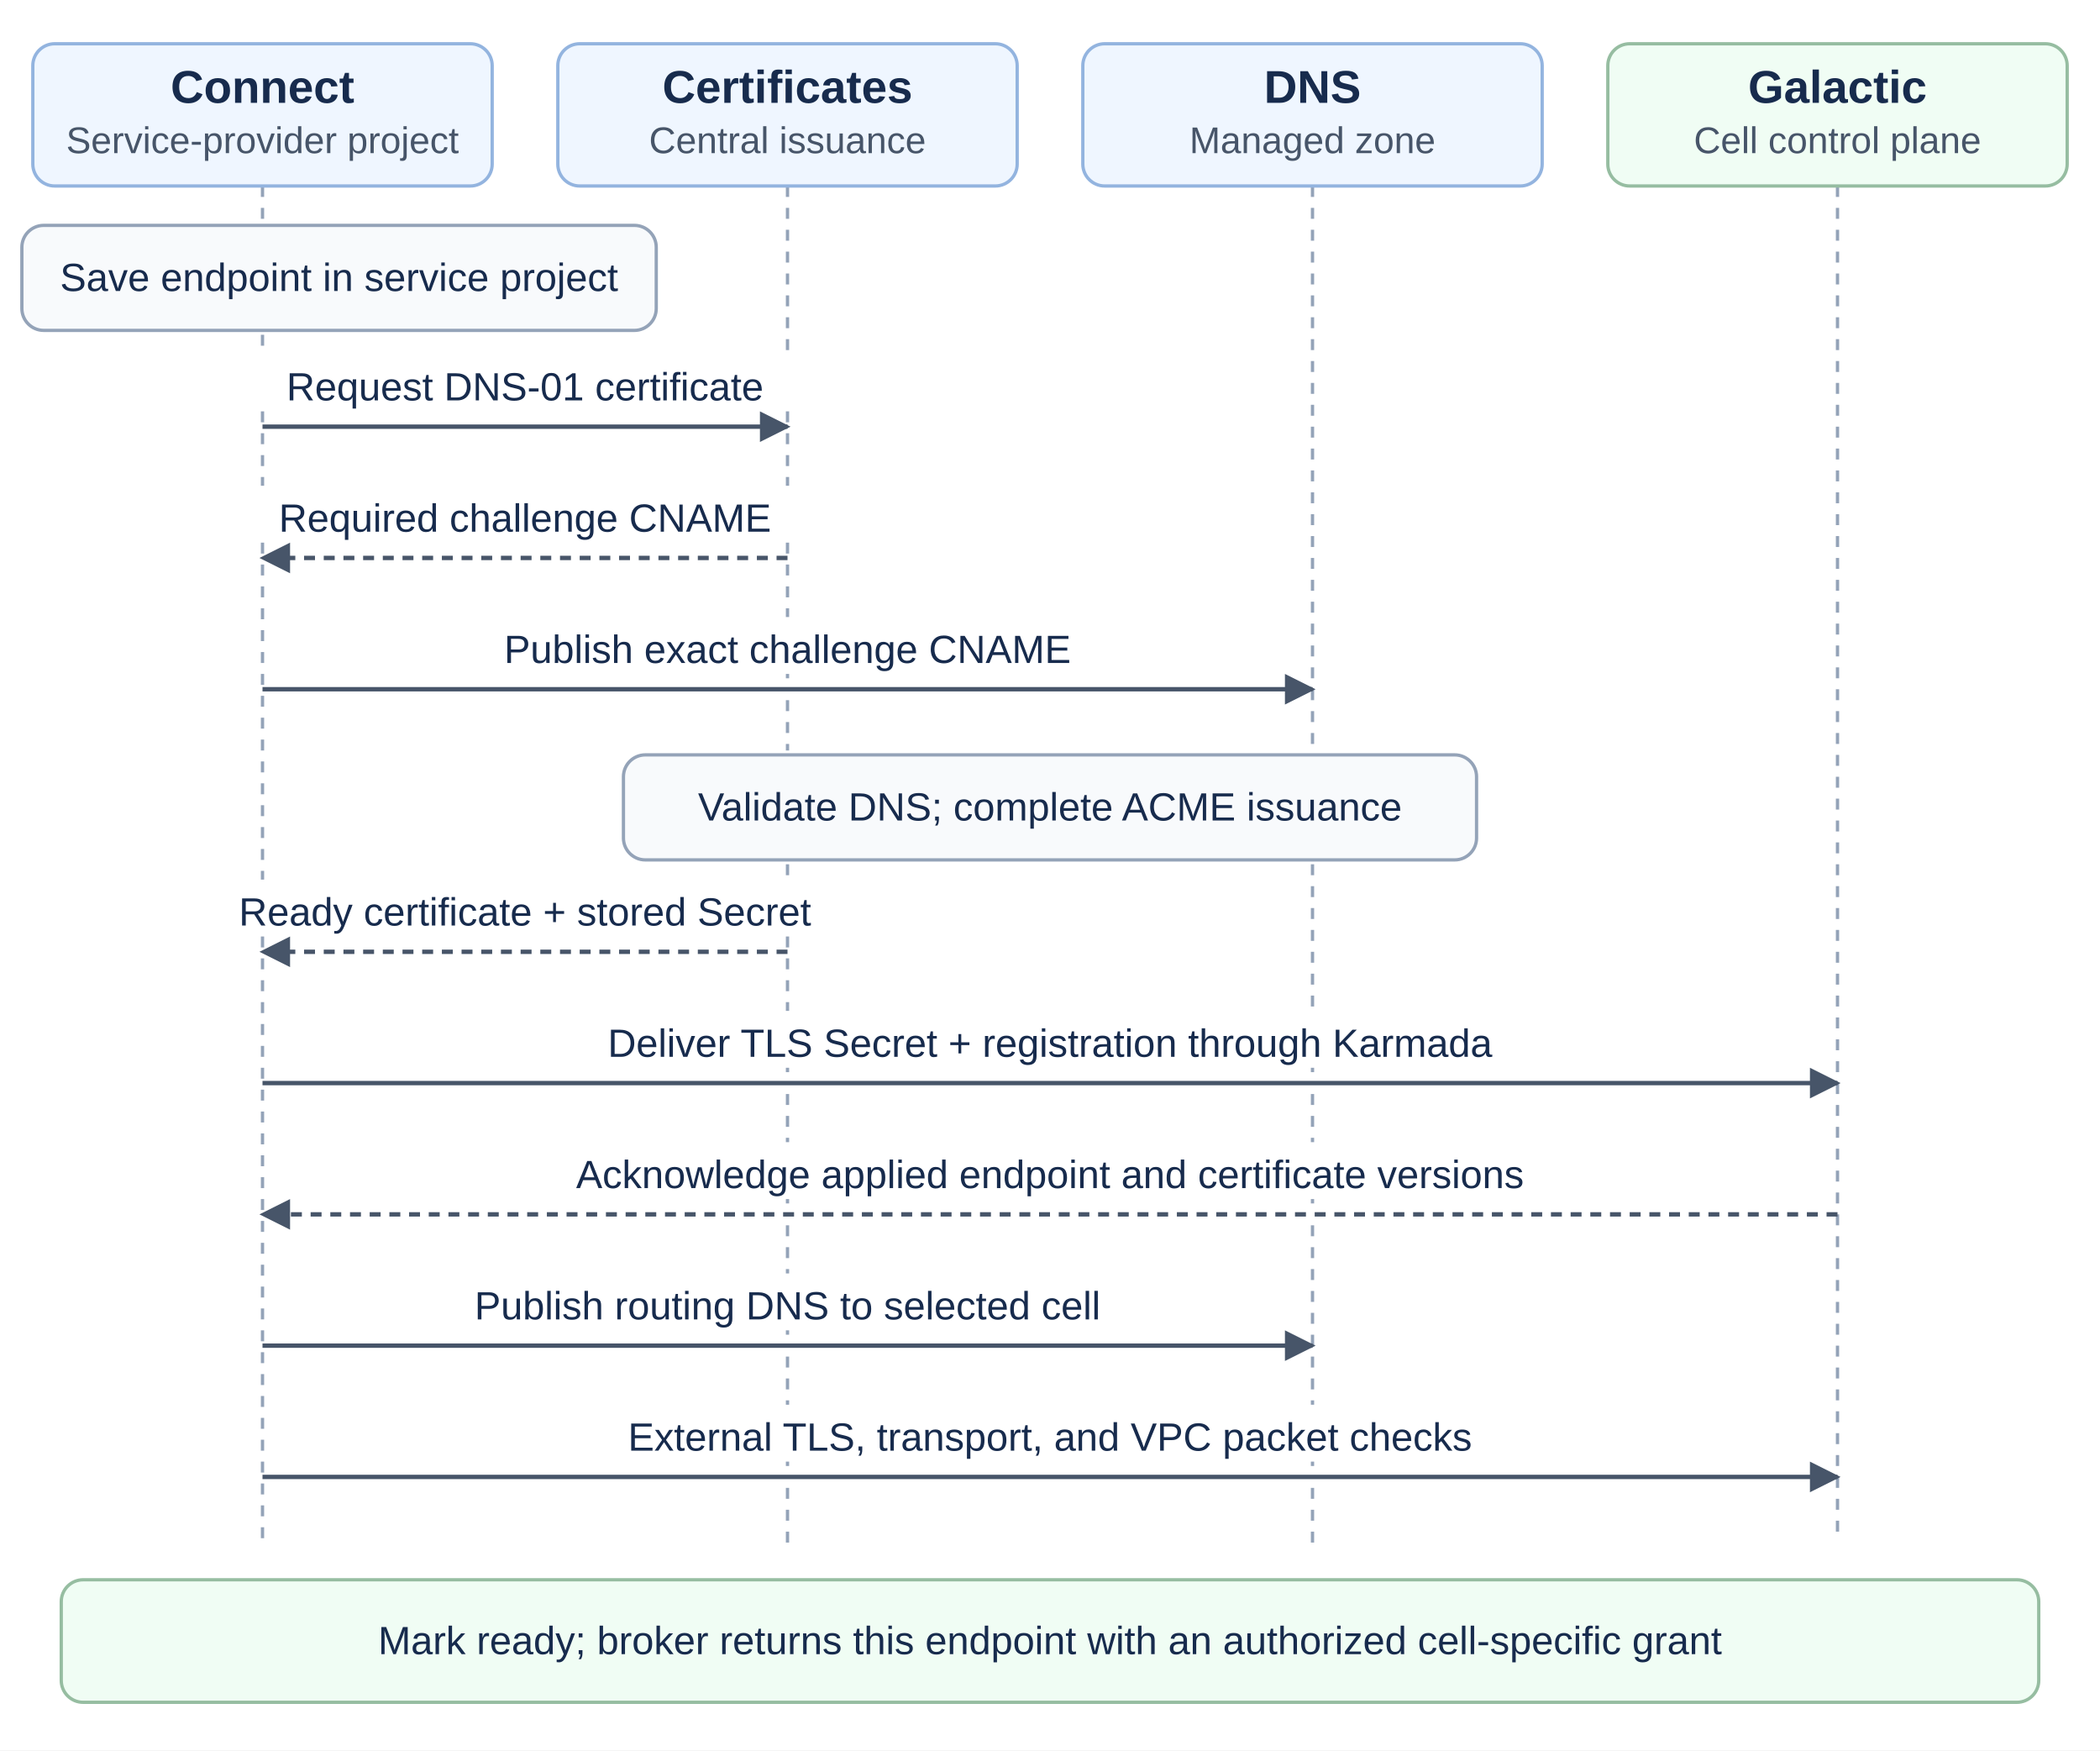
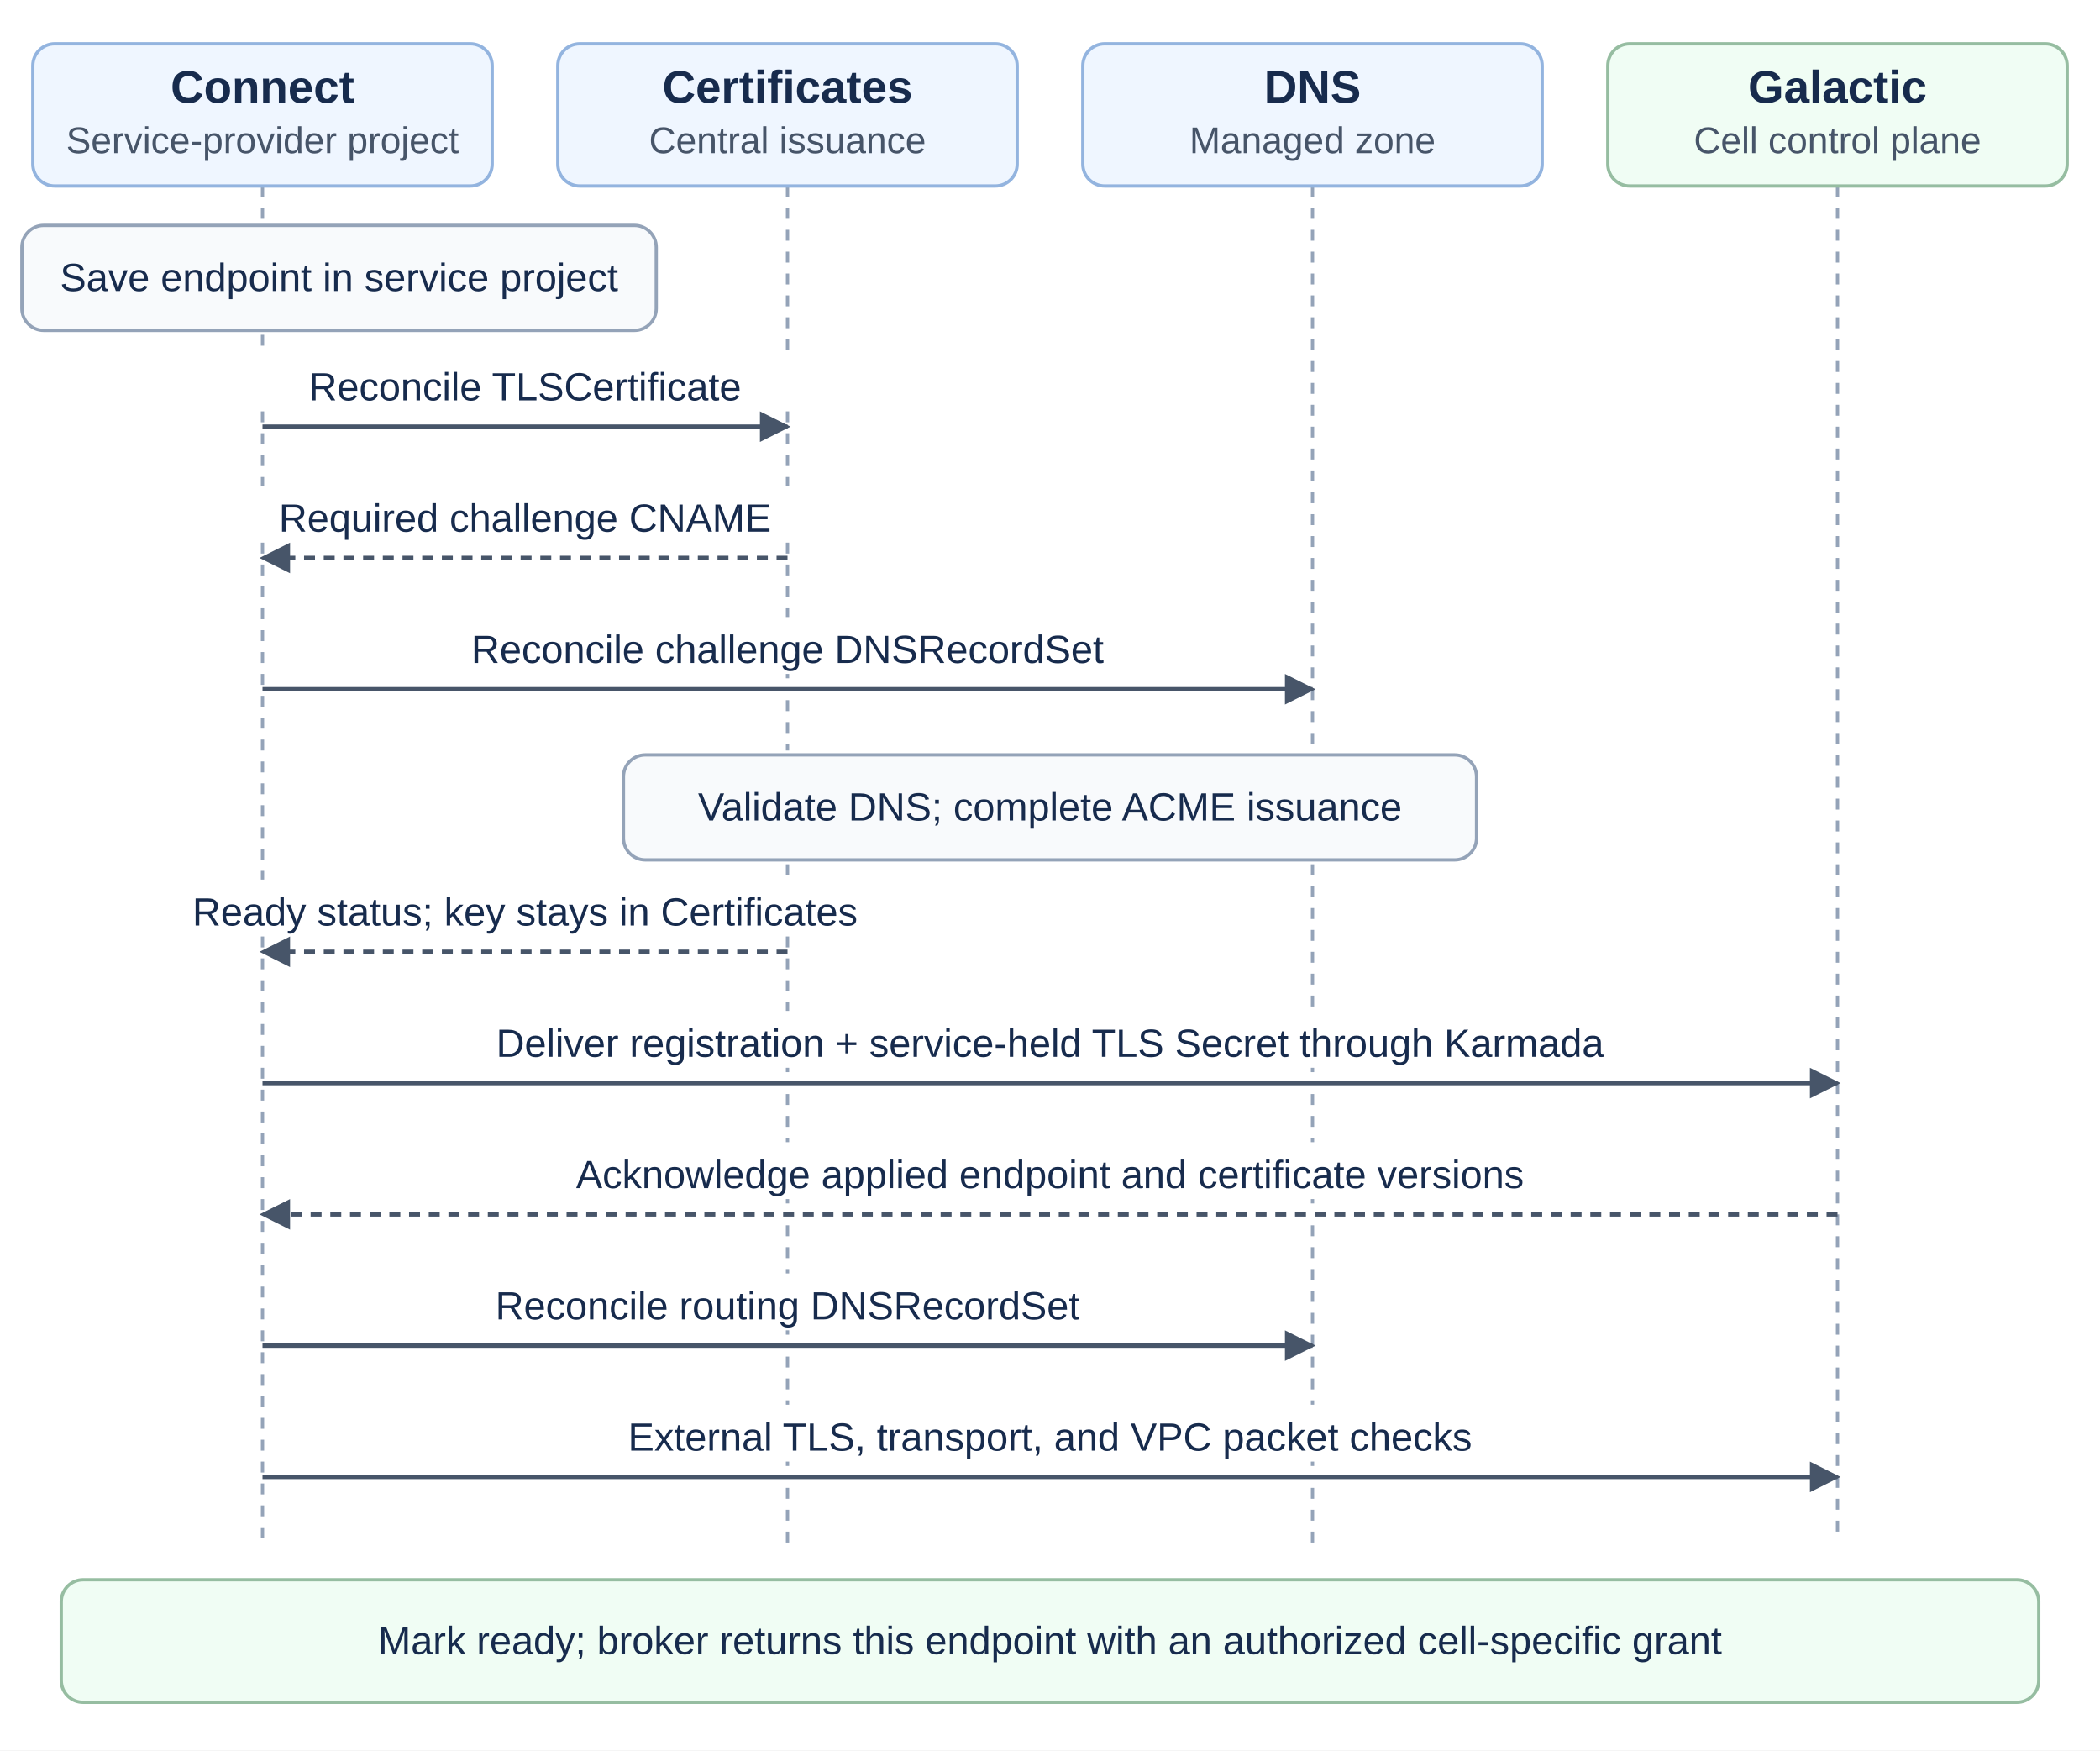
<svg xmlns="http://www.w3.org/2000/svg" width="960" height="800" viewBox="0 0 960 800" role="img" aria-labelledby="title description">
  <defs>
    <marker id="arrow" viewBox="0 0 10 10" refX="9" refY="5" markerWidth="7" markerHeight="7" orient="auto-start-reverse">
      <path d="M 0 0 L 10 5 L 0 10 z" fill="#475569" />
    </marker>
  </defs>
  <style>text { font-family: Arial, Helvetica, sans-serif; fill: #172b4d; } .heading { font-size: 21px; font-weight: 700; } .label { font-size: 18px; } .detail { font-size: 17px; fill: #475569; } .line { fill: none; stroke: #475569; stroke-width: 2; marker-end: url(#arrow); }</style>
  <rect width="960" height="800" fill="white" />
  <g aria-label="System lifelines" fill="none" stroke="#94a3b8" stroke-width="1.5" stroke-dasharray="5 5">
    <path d="M 120 85 L 120 101" />
    <path d="M 120 153 L 120 162" />
    <path d="M 120 188 L 120 222" />
    <path d="M 120 248 L 120 402" />
    <path d="M 120 428 L 120 705" />
    <path d="M 360 85 L 360 162" />
    <path d="M 360 188 L 360 222" />
    <path d="M 360 248 L 360 282" />
    <path d="M 360 308 L 360 310" />
    <path d="M 360 320 L 360 343" />
    <path d="M 360 395 L 360 402" />
    <path d="M 360 428 L 360 462" />
    <path d="M 360 488 L 360 490" />
    <path d="M 360 500 L 360 522" />
    <path d="M 360 548 L 360 550" />
    <path d="M 360 560 L 360 582" />
    <path d="M 360 608 L 360 610" />
    <path d="M 360 620 L 360 642" />
    <path d="M 360 668 L 360 670" />
    <path d="M 360 680 L 360 705" />
    <path d="M 600 85 L 600 343" />
    <path d="M 600 395 L 600 462" />
    <path d="M 600 488 L 600 490" />
    <path d="M 600 500 L 600 522" />
    <path d="M 600 548 L 600 550" />
    <path d="M 600 560 L 600 642" />
    <path d="M 600 668 L 600 670" />
    <path d="M 600 680 L 600 705" />
    <path d="M 840 85 L 840 705" />
  </g>
  <rect x="15" y="20" width="210" height="65" rx="10" fill="#eff6ff" stroke="#93b4df" stroke-width="1.5" />
  <text x="120" y="47" class="heading" text-anchor="middle">Connect</text>
  <text x="120" y="70" class="detail" text-anchor="middle">Service-provider project</text>
  <rect x="255" y="20" width="210" height="65" rx="10" fill="#eff6ff" stroke="#93b4df" stroke-width="1.5" />
  <text x="360" y="47" class="heading" text-anchor="middle">Certificates</text>
  <text x="360" y="70" class="detail" text-anchor="middle">Central issuance</text>
  <rect x="495" y="20" width="210" height="65" rx="10" fill="#eff6ff" stroke="#93b4df" stroke-width="1.5" />
  <text x="600" y="47" class="heading" text-anchor="middle">DNS</text>
  <text x="600" y="70" class="detail" text-anchor="middle">Managed zone</text>
  <rect x="735" y="20" width="210" height="65" rx="10" fill="#f0fdf4" stroke="#96bda1" stroke-width="1.5" />
  <text x="840" y="47" class="heading" text-anchor="middle">Galactic</text>
  <text x="840" y="70" class="detail" text-anchor="middle">Cell control plane</text>
  <rect x="10" y="103" width="290" height="48" rx="10" fill="#f8fafc" stroke="#94a3b8" stroke-width="1.5" />
  <text x="155" y="133" class="label" text-anchor="middle">Save endpoint in service project</text>
-   <text x="240.0" y="183" class="label" text-anchor="middle">Request DNS-01 certificate</text>
+   <text x="240.0" y="183" class="label" text-anchor="middle">Reconcile TLSCertificate</text>
  <path d="M 120 195 L 360 195" class="line" />
  <text x="240.0" y="243" class="label" text-anchor="middle">Required challenge CNAME</text>
  <path d="M 360 255 L 120 255" class="line" stroke-dasharray="5 4" />
-   <text x="360.0" y="303" class="label" text-anchor="middle">Publish exact challenge CNAME</text>
+   <text x="360.0" y="303" class="label" text-anchor="middle">Reconcile challenge DNSRecordSet</text>
  <path d="M 120 315 L 600 315" class="line" />
  <rect x="285" y="345" width="390" height="48" rx="10" fill="#f8fafc" stroke="#94a3b8" stroke-width="1.5" />
  <text x="480" y="375" class="label" text-anchor="middle">Validate DNS; complete ACME issuance</text>
-   <text x="240.0" y="423" class="label" text-anchor="middle">Ready certificate + stored Secret</text>
+   <text x="240.0" y="423" class="label" text-anchor="middle">Ready status; key stays in Certificates</text>
  <path d="M 360 435 L 120 435" class="line" stroke-dasharray="5 4" />
-   <text x="480.0" y="483" class="label" text-anchor="middle">Deliver TLS Secret + registration through Karmada</text>
+   <text x="480.0" y="483" class="label" text-anchor="middle">Deliver registration + service-held TLS Secret through Karmada</text>
  <path d="M 120 495 L 840 495" class="line" />
  <text x="480.0" y="543" class="label" text-anchor="middle">Acknowledge applied endpoint and certificate versions</text>
  <path d="M 840 555 L 120 555" class="line" stroke-dasharray="5 4" />
-   <text x="360.0" y="603" class="label" text-anchor="middle">Publish routing DNS to selected cell</text>
+   <text x="360.0" y="603" class="label" text-anchor="middle">Reconcile routing DNSRecordSet</text>
  <path d="M 120 615 L 600 615" class="line" />
  <text x="480.0" y="663" class="label" text-anchor="middle">External TLS, transport, and VPC packet checks</text>
  <path d="M 120 675 L 840 675" class="line" />
  <rect x="28" y="722" width="904" height="56" rx="10" fill="#f0fdf4" stroke="#96bda1" stroke-width="1.5" />
  <text x="480" y="756" class="label" text-anchor="middle">Mark ready; broker returns this endpoint with an authorized cell-specific grant</text>
</svg>
